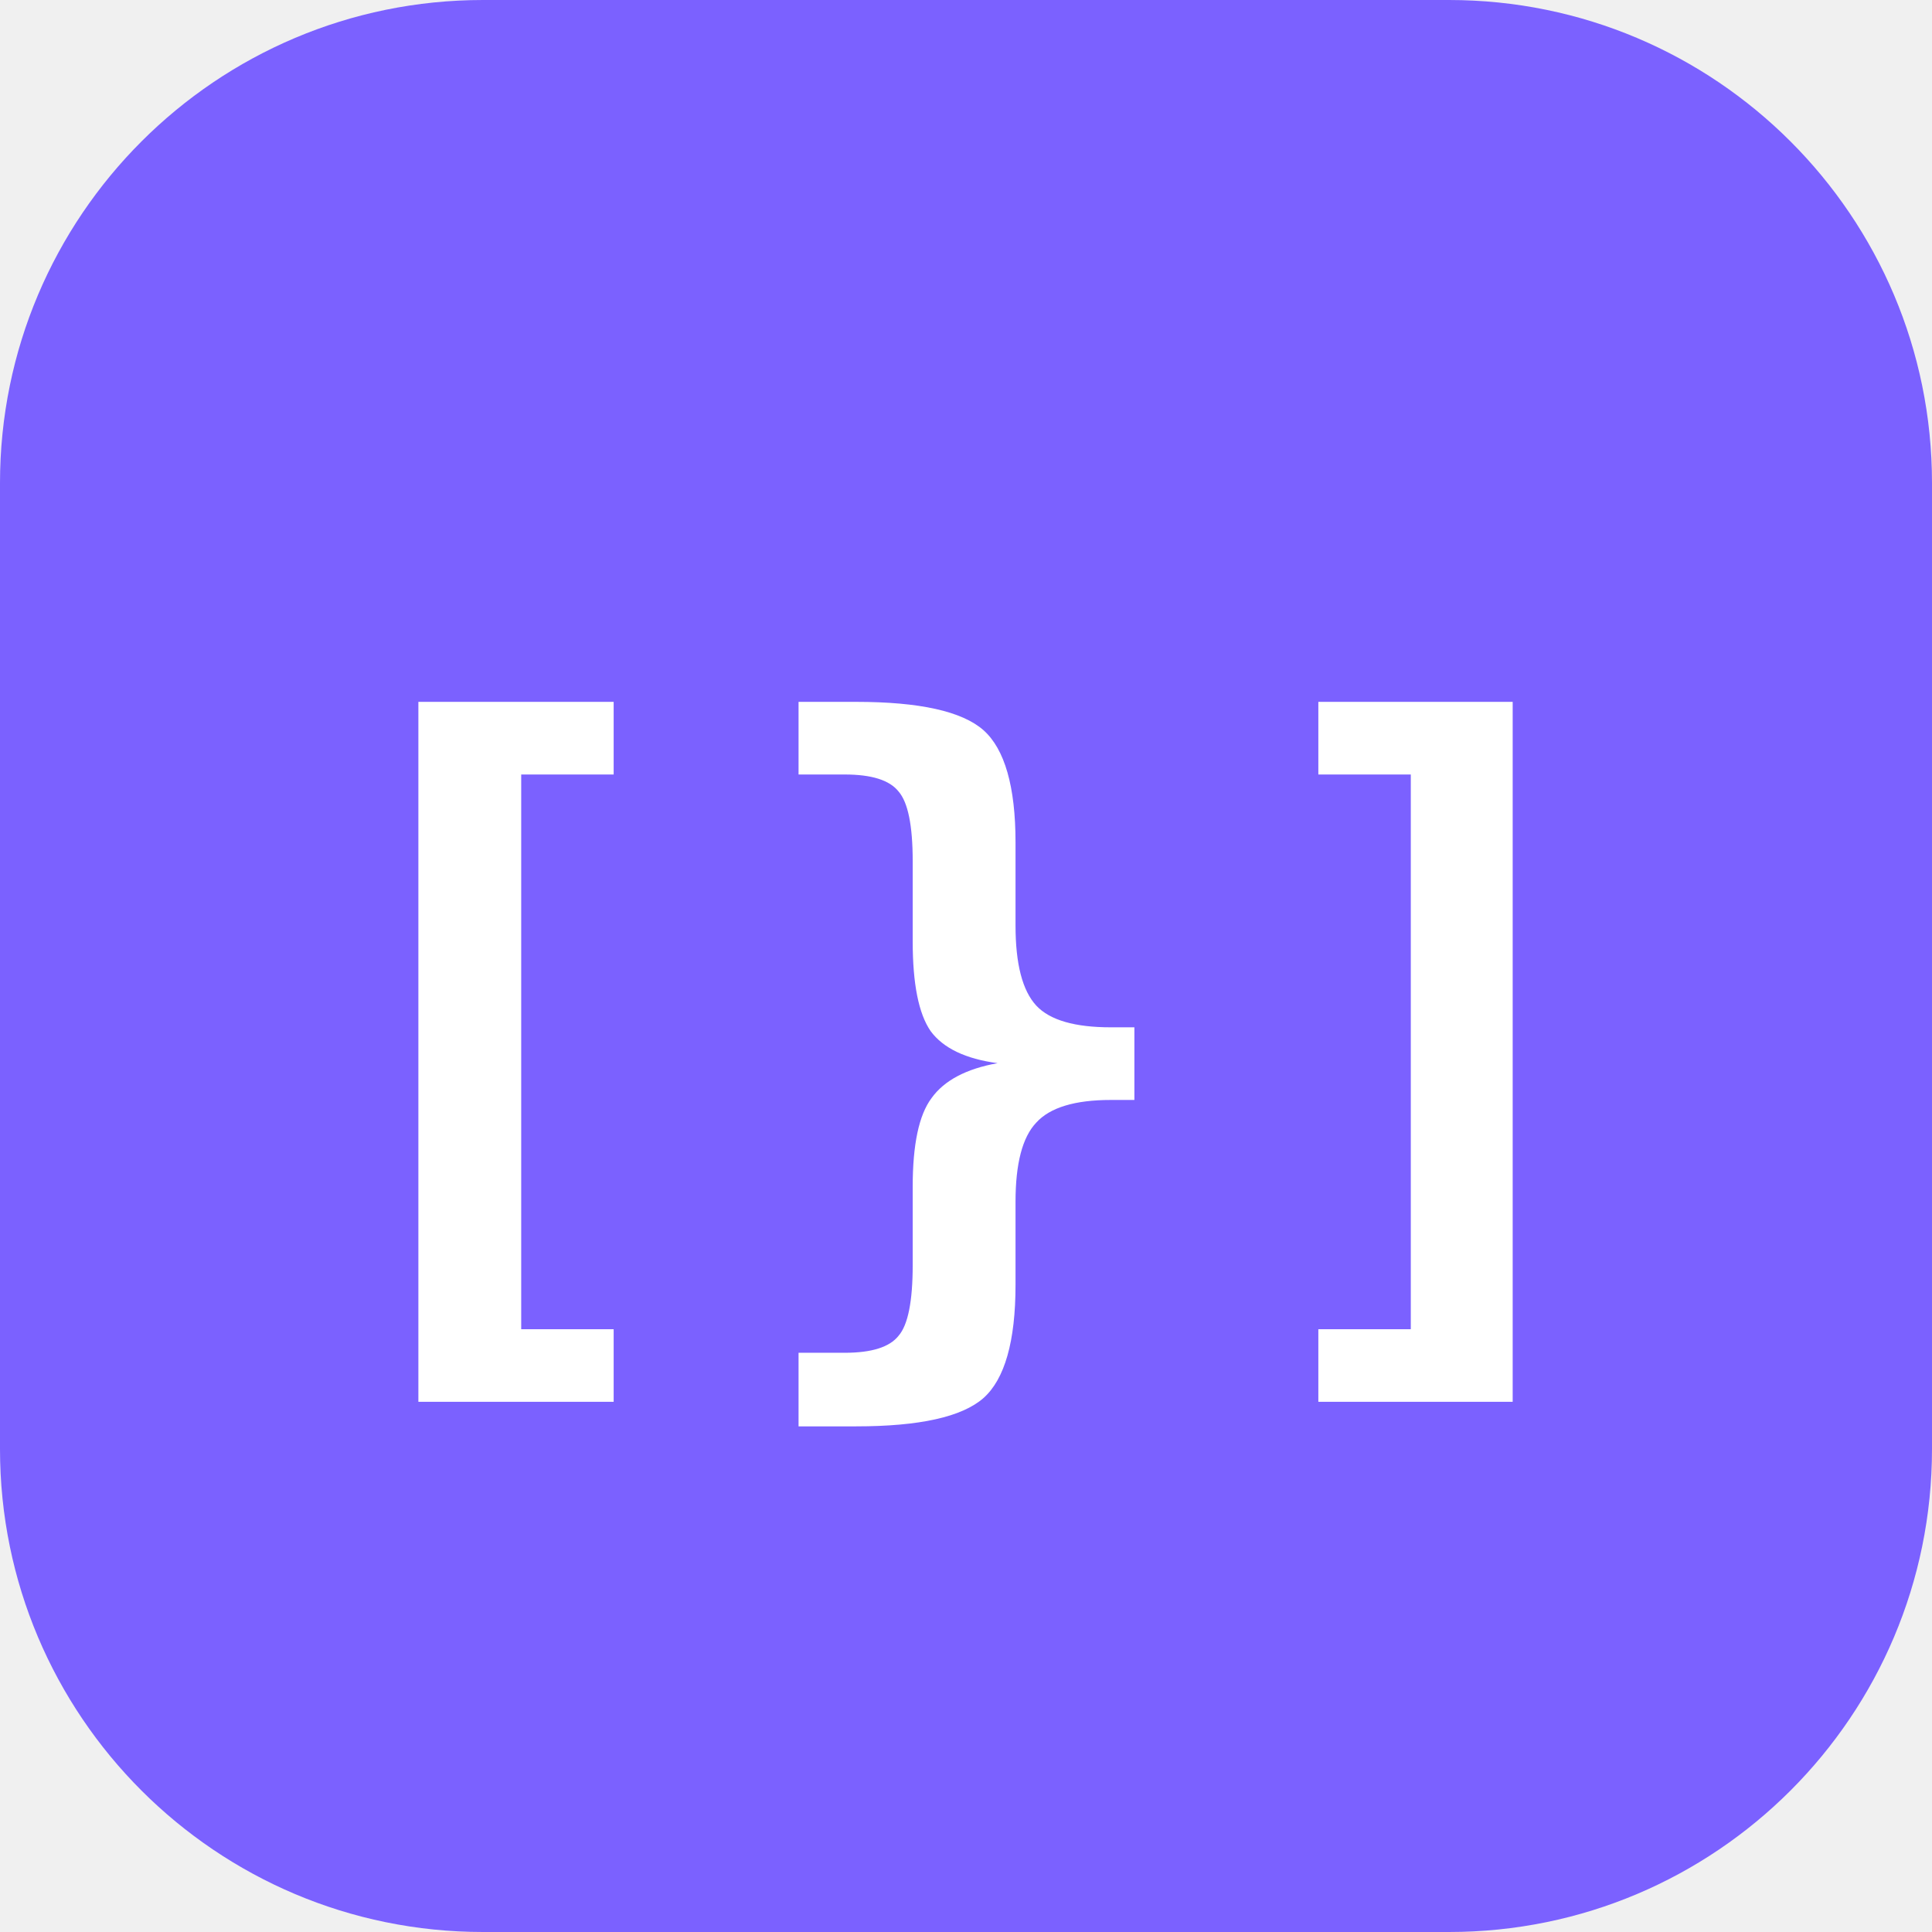
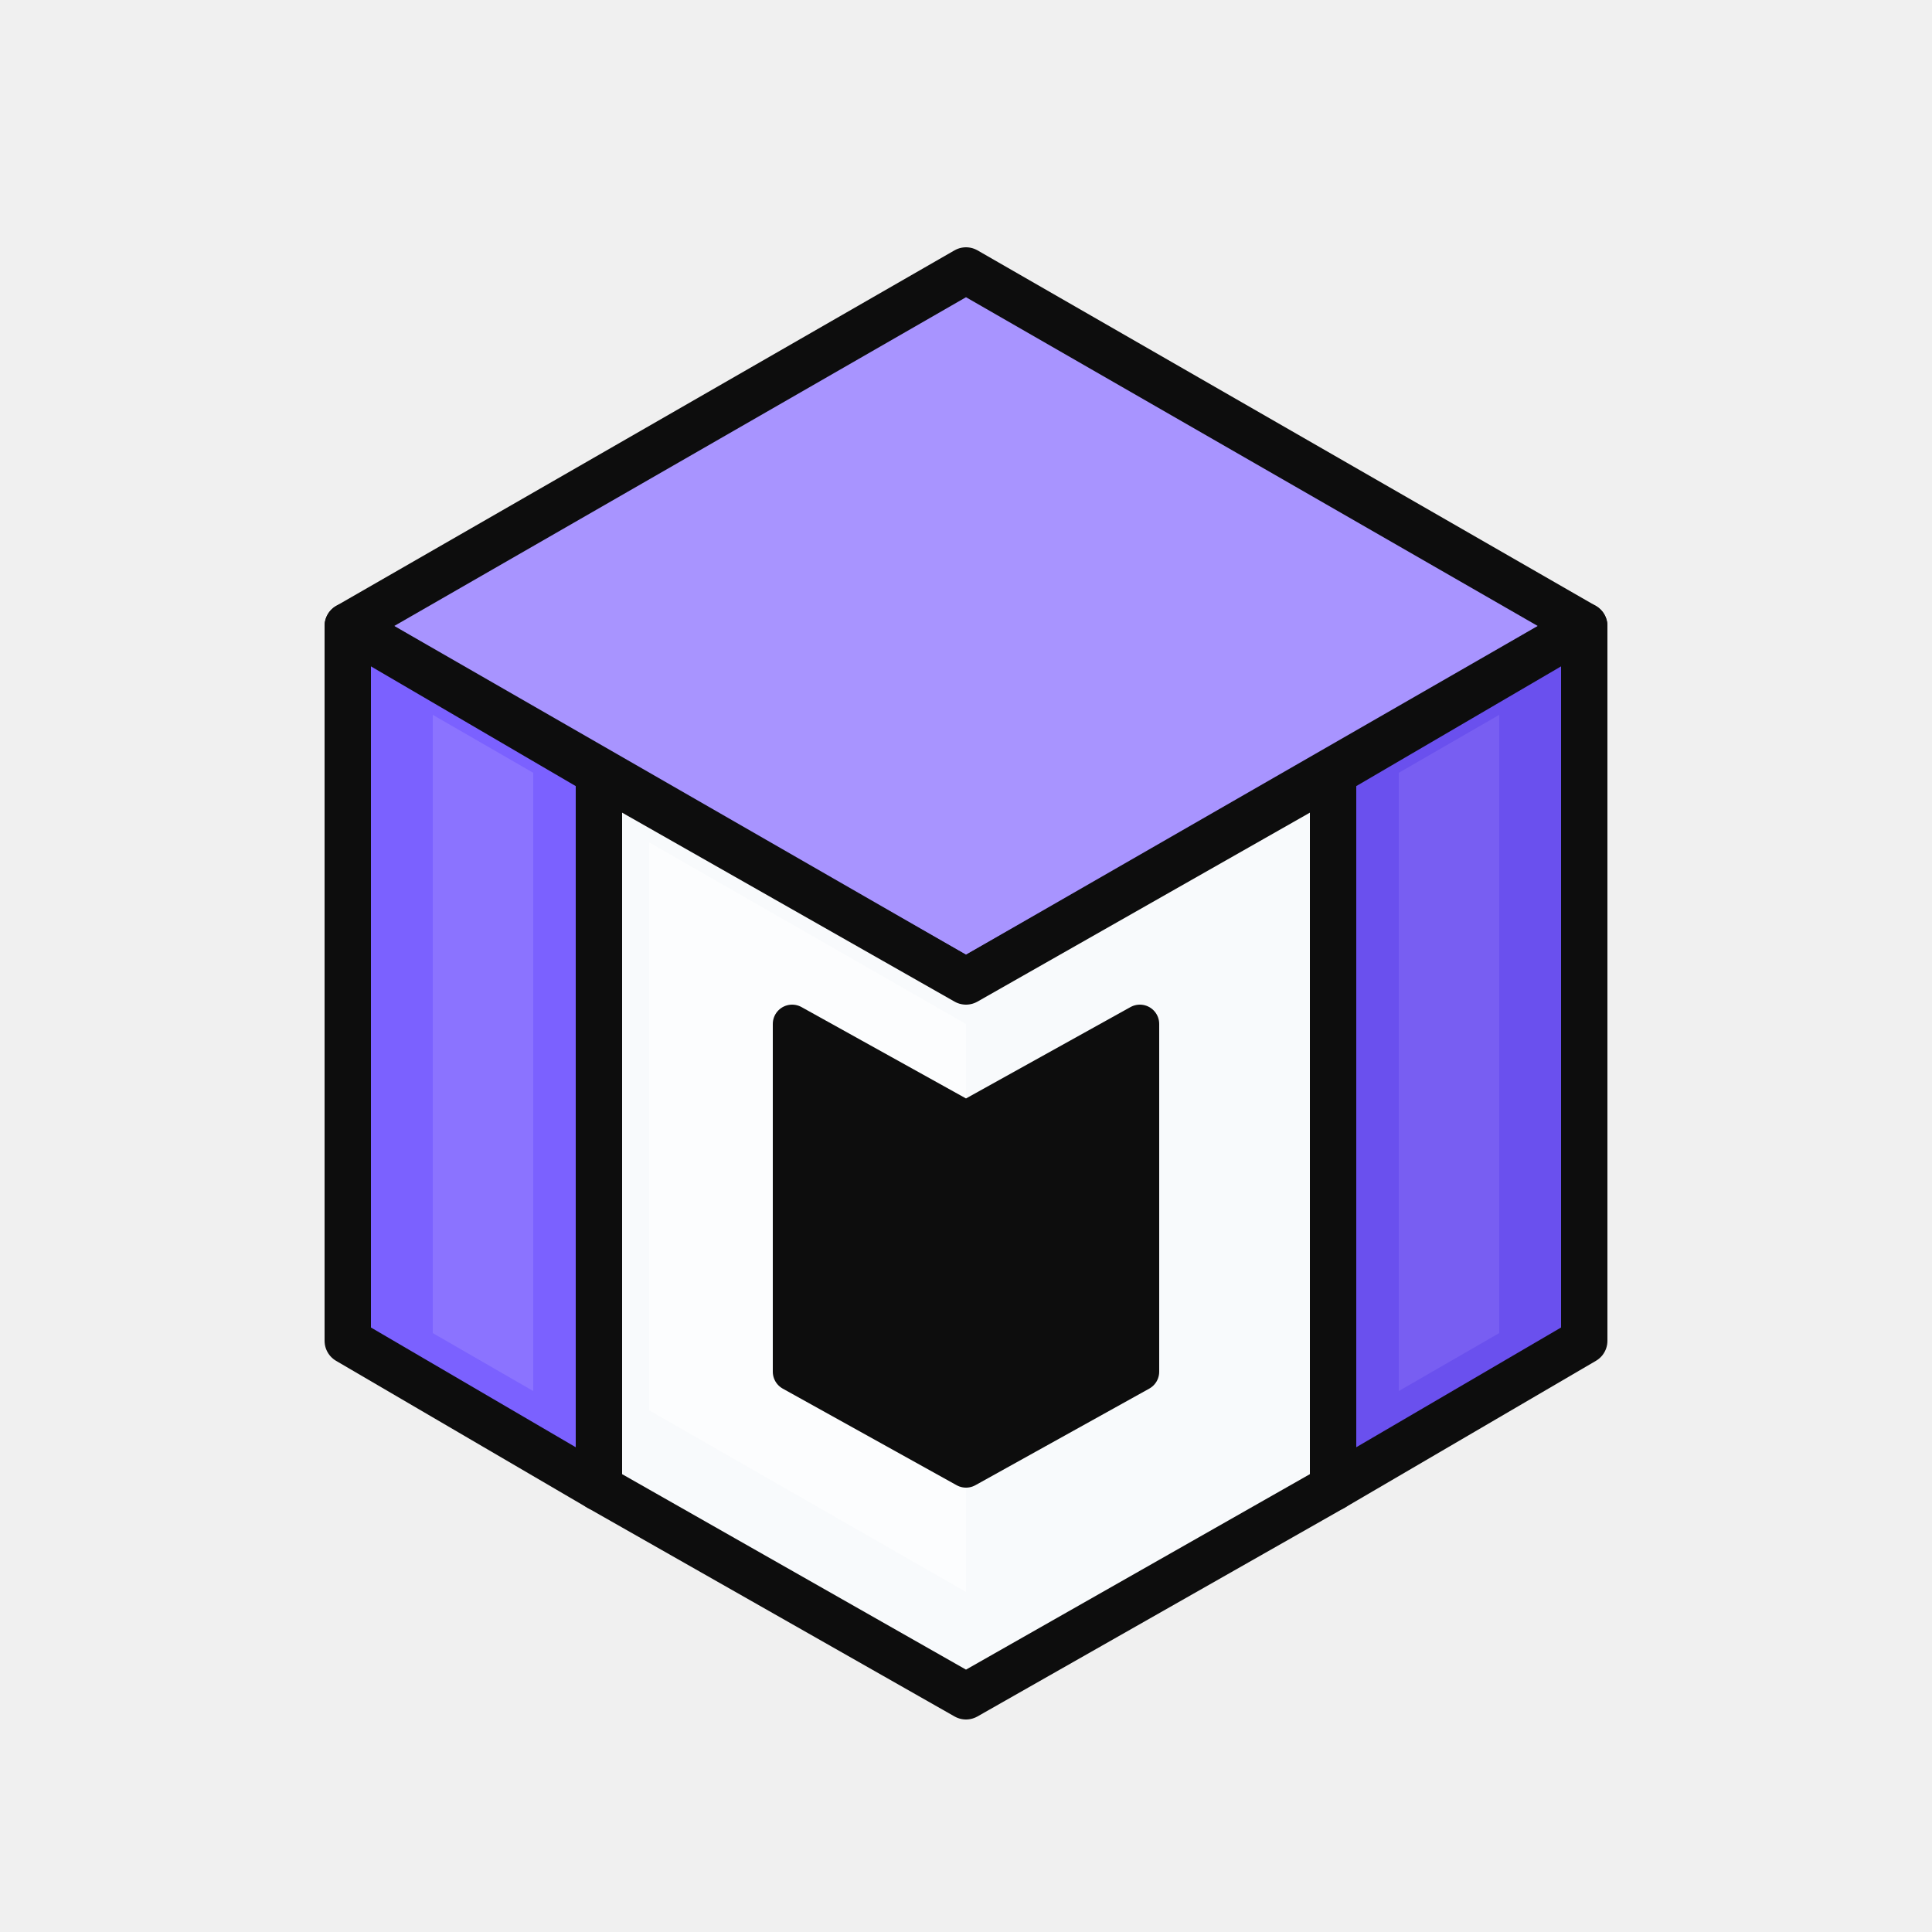
- <svg xmlns="http://www.w3.org/2000/svg" viewBox="0 0 32 32" fill="none">
-   <rect width="32" height="32" rx="8" fill="#7B61FF" />
-   <text x="16" y="21.5" text-anchor="middle" font-family="ui-monospace, SFMono-Regular, Menlo, Monaco, Consolas, monospace" font-size="13" font-weight="700" fill="#FFFFFF">[}]</text>
+ <svg xmlns="http://www.w3.org/2000/svg" viewBox="0 0 500 500" fill="none">
+   <path d="M250 70L410 162L250 254L90 162Z" fill="#A894FF" stroke="#0D0D0D" stroke-width="12" stroke-linejoin="round" />
+   <path d="M90 162L155 200V385L90 347Z" fill="#7B61FF" stroke="#0D0D0D" stroke-width="12" stroke-linejoin="round" />
+   <path d="M112 185L138 200V360L112 345Z" fill="#A894FF" fill-opacity="0.35" />
+   <path d="M410 162L345 200V385L410 347Z" fill="#6A50EE" stroke="#0D0D0D" stroke-width="12" stroke-linejoin="round" />
+   <path d="M388 185L362 200V360L388 345Z" fill="#A894FF" fill-opacity="0.22" />
+   <path d="M155 200L250 254L345 200V385L250 439L155 385Z" fill="#F8FAFC" stroke="#0D0D0D" stroke-width="12" stroke-linejoin="round" />
+   <path d="M168 218L250 265V412L168 365Z" fill="#FFFFFF" fill-opacity="0.55" />
+   <path d="M250 290L205 265V355L250 380L295 355V265Z" fill="#0D0D0D" stroke="#0D0D0D" stroke-width="10" stroke-linejoin="round" />
</svg>
